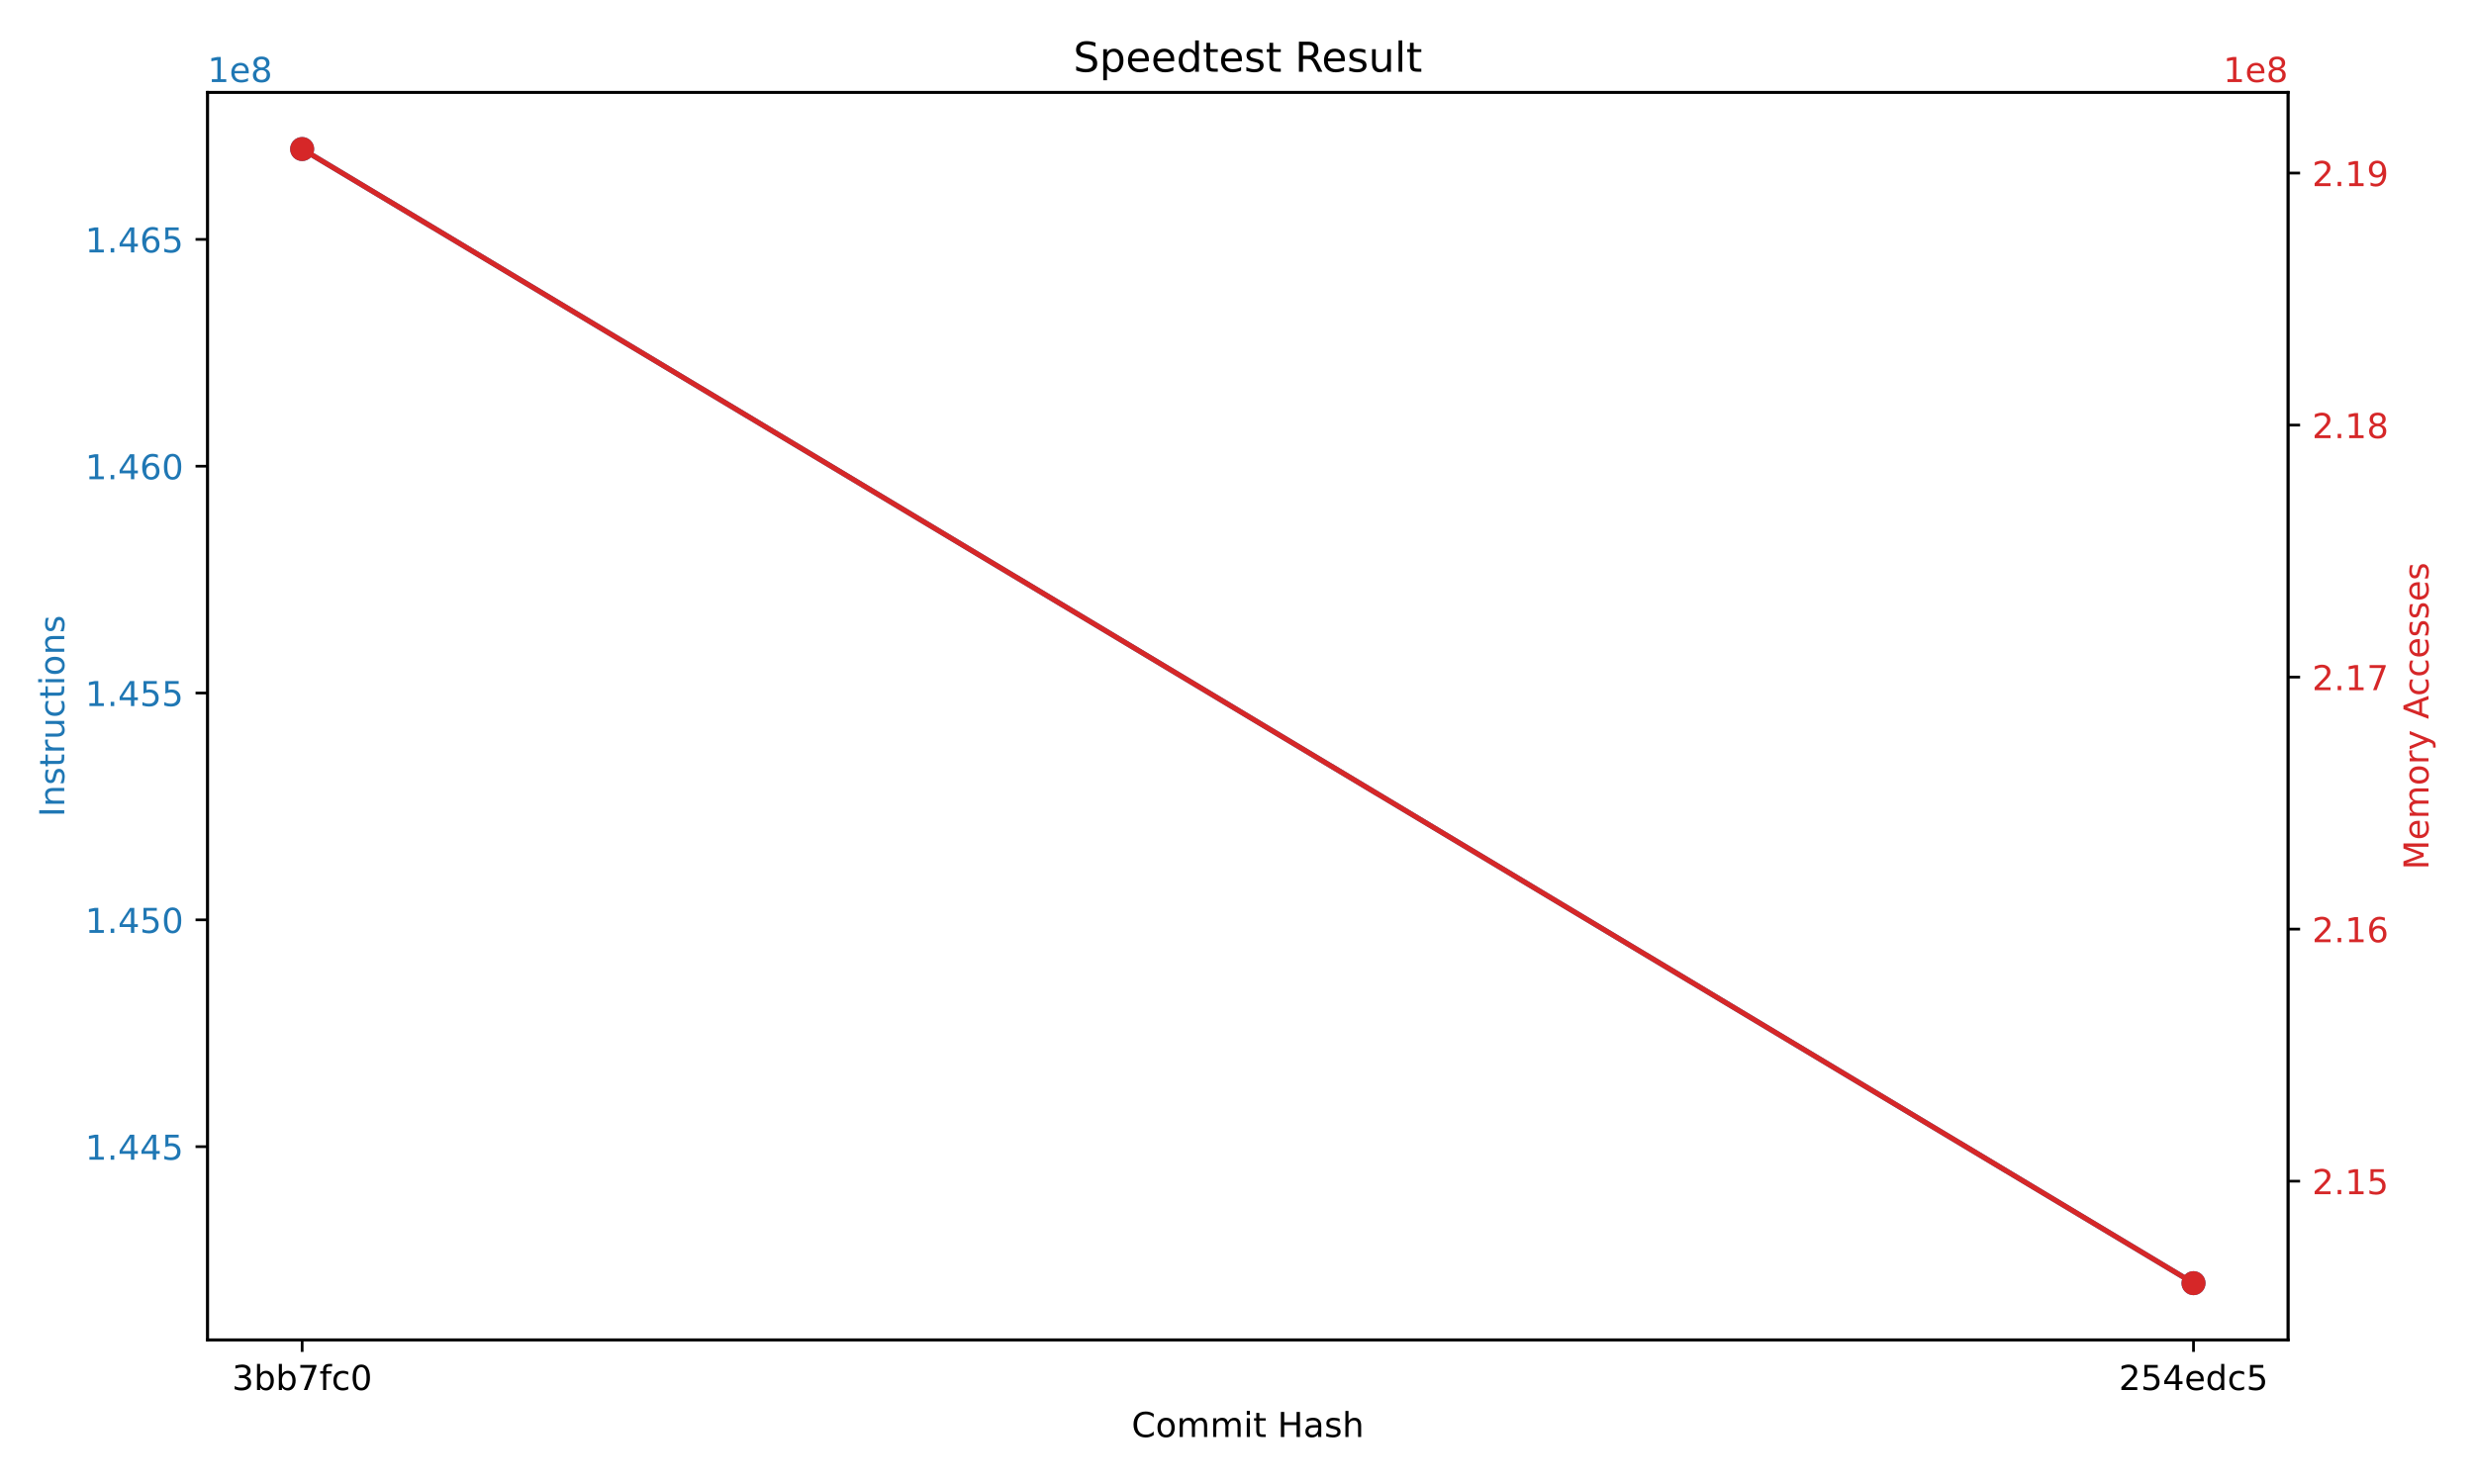
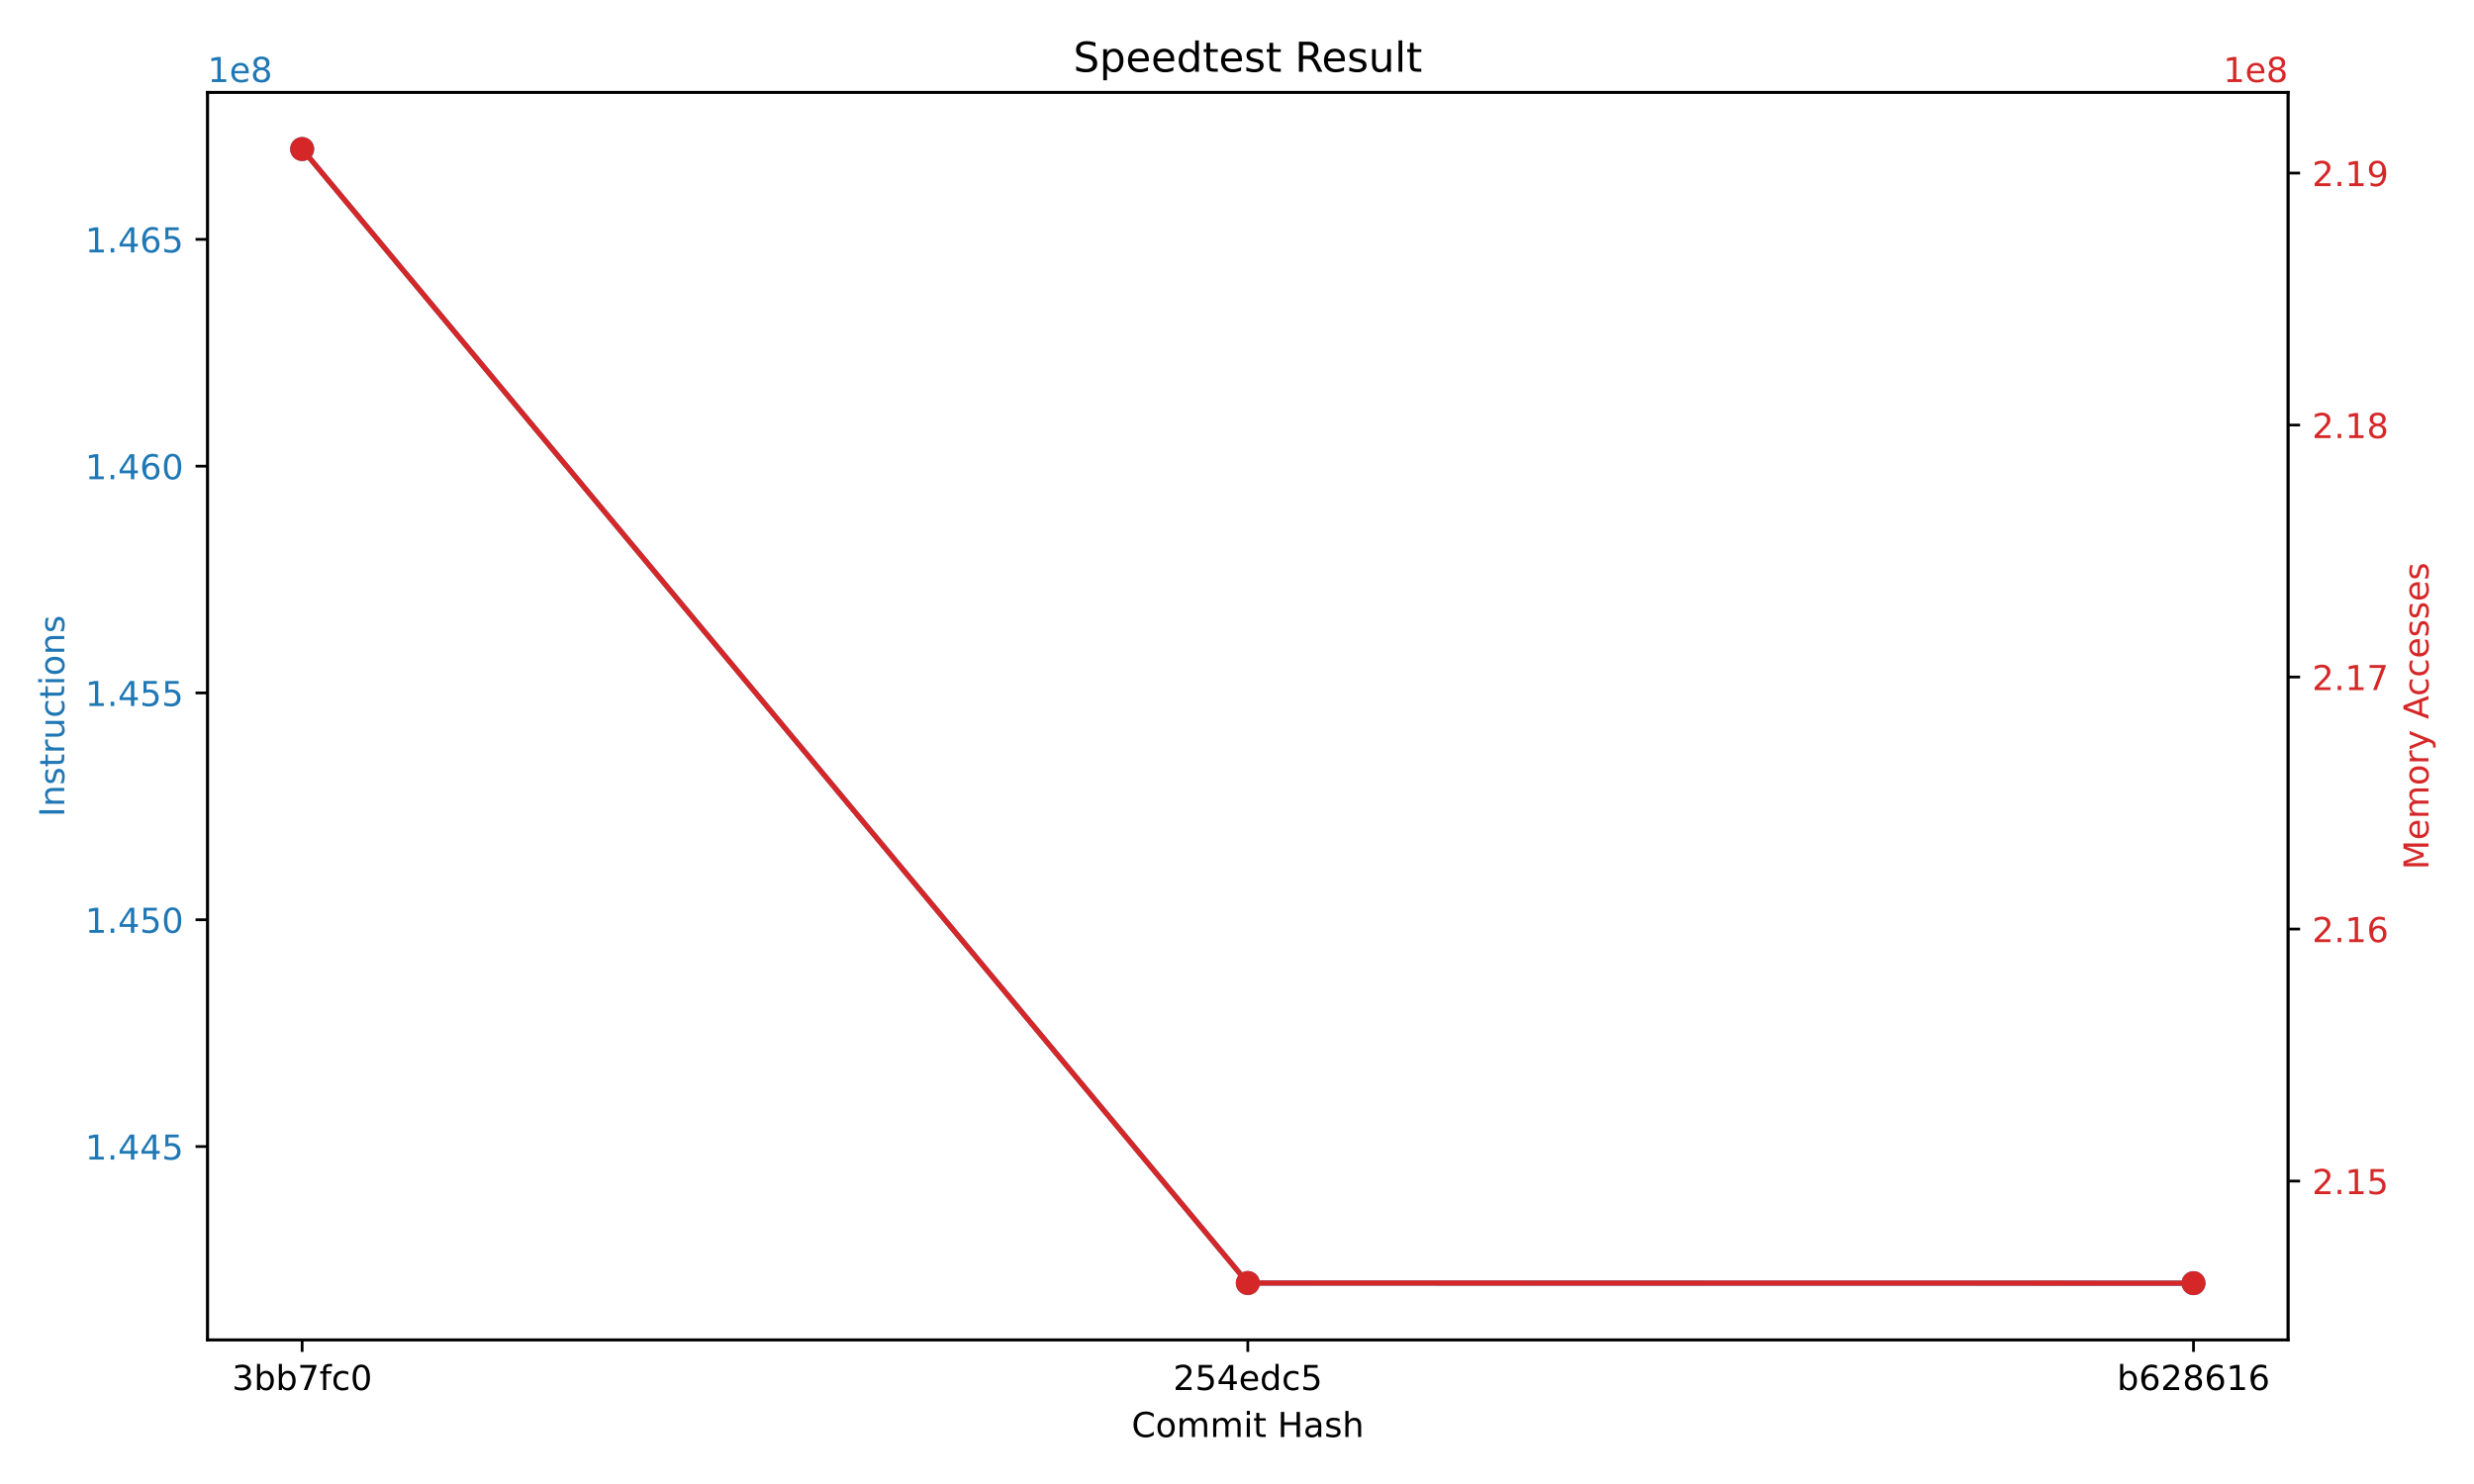
<svg xmlns="http://www.w3.org/2000/svg" xmlns:xlink="http://www.w3.org/1999/xlink" width="720pt" height="432pt" viewBox="0 0 720 432" version="1.1">
  <defs>
    <style type="text/css">*{stroke-linejoin: round; stroke-linecap: butt}</style>
  </defs>
  <g id="figure_1">
    <g id="patch_1">
      <path d="M 0 432  L 720 432  L 720 0  L 0 0  z " style="fill: #ffffff" />
    </g>
    <g id="axes_1">
      <g id="patch_2">
        <path d="M 60.41 390.04  L 665.89 390.04  L 665.89 26.88  L 60.41 26.88  z " style="fill: #ffffff" />
      </g>
      <g id="matplotlib.axis_1">
        <g id="xtick_1">
          <g id="line2d_1">
            <defs>
-               <path id="mea65776357" d="M 0 0  L 0 3.5  " style="stroke: #000000; stroke-width: 0.8" />
-             </defs>
-             <g>
-               <use xlink:href="#mea65776357" x="87.932" y="390.04" style="stroke: #000000; stroke-width: 0.8" />
+               <path id="m5b2754914c" d="M 0 0  L 0 3.5  " style="stroke: #000000; stroke-width: 0.8" />
+             </defs>
+             <g>
+               <use xlink:href="#m5b2754914c" x="87.932" y="390.04" style="stroke: #000000; stroke-width: 0.8" />
            </g>
          </g>
          <g id="text_1">
            <g transform="translate(67.53026 404.6384) scale(0.1 -0.1)">
              <defs>
                <path id="DejaVuSans-33" d="M 2597 2516  Q 3050 2419 3304 2112  Q 3559 1806 3559 1356  Q 3559 666 3084 287  Q 2609 -91 1734 -91  Q 1441 -91 1130 -33  Q 819 25 488 141  L 488 750  Q 750 597 1062 519  Q 1375 441 1716 441  Q 2309 441 2620 675  Q 2931 909 2931 1356  Q 2931 1769 2642 2001  Q 2353 2234 1838 2234  L 1294 2234  L 1294 2753  L 1863 2753  Q 2328 2753 2575 2939  Q 2822 3125 2822 3475  Q 2822 3834 2567 4026  Q 2313 4219 1838 4219  Q 1578 4219 1281 4162  Q 984 4106 628 3988  L 628 4550  Q 988 4650 1302 4700  Q 1616 4750 1894 4750  Q 2613 4750 3031 4423  Q 3450 4097 3450 3541  Q 3450 3153 3228 2886  Q 3006 2619 2597 2516  z " transform="scale(0.015625)" />
                <path id="DejaVuSans-62" d="M 3116 1747  Q 3116 2381 2855 2742  Q 2594 3103 2138 3103  Q 1681 3103 1420 2742  Q 1159 2381 1159 1747  Q 1159 1113 1420 752  Q 1681 391 2138 391  Q 2594 391 2855 752  Q 3116 1113 3116 1747  z M 1159 2969  Q 1341 3281 1617 3432  Q 1894 3584 2278 3584  Q 2916 3584 3314 3078  Q 3713 2572 3713 1747  Q 3713 922 3314 415  Q 2916 -91 2278 -91  Q 1894 -91 1617 61  Q 1341 213 1159 525  L 1159 0  L 581 0  L 581 4863  L 1159 4863  L 1159 2969  z " transform="scale(0.015625)" />
                <path id="DejaVuSans-37" d="M 525 4666  L 3525 4666  L 3525 4397  L 1831 0  L 1172 0  L 2766 4134  L 525 4134  L 525 4666  z " transform="scale(0.015625)" />
                <path id="DejaVuSans-66" d="M 2375 4863  L 2375 4384  L 1825 4384  Q 1516 4384 1395 4259  Q 1275 4134 1275 3809  L 1275 3500  L 2222 3500  L 2222 3053  L 1275 3053  L 1275 0  L 697 0  L 697 3053  L 147 3053  L 147 3500  L 697 3500  L 697 3744  Q 697 4328 969 4595  Q 1241 4863 1831 4863  L 2375 4863  z " transform="scale(0.015625)" />
                <path id="DejaVuSans-63" d="M 3122 3366  L 3122 2828  Q 2878 2963 2633 3030  Q 2388 3097 2138 3097  Q 1578 3097 1268 2742  Q 959 2388 959 1747  Q 959 1106 1268 751  Q 1578 397 2138 397  Q 2388 397 2633 464  Q 2878 531 3122 666  L 3122 134  Q 2881 22 2623 -34  Q 2366 -91 2075 -91  Q 1284 -91 818 406  Q 353 903 353 1747  Q 353 2603 823 3093  Q 1294 3584 2113 3584  Q 2378 3584 2631 3529  Q 2884 3475 3122 3366  z " transform="scale(0.015625)" />
                <path id="DejaVuSans-30" d="M 2034 4250  Q 1547 4250 1301 3770  Q 1056 3291 1056 2328  Q 1056 1369 1301 889  Q 1547 409 2034 409  Q 2525 409 2770 889  Q 3016 1369 3016 2328  Q 3016 3291 2770 3770  Q 2525 4250 2034 4250  z M 2034 4750  Q 2819 4750 3233 4129  Q 3647 3509 3647 2328  Q 3647 1150 3233 529  Q 2819 -91 2034 -91  Q 1250 -91 836 529  Q 422 1150 422 2328  Q 422 3509 836 4129  Q 1250 4750 2034 4750  z " transform="scale(0.015625)" />
              </defs>
              <use xlink:href="#DejaVuSans-33" />
              <use xlink:href="#DejaVuSans-62" x="63.623" />
              <use xlink:href="#DejaVuSans-62" x="127.1" />
              <use xlink:href="#DejaVuSans-37" x="190.576" />
              <use xlink:href="#DejaVuSans-66" x="254.199" />
              <use xlink:href="#DejaVuSans-63" x="289.404" />
              <use xlink:href="#DejaVuSans-30" x="344.385" />
            </g>
          </g>
        </g>
        <g id="xtick_2">
          <g id="line2d_2">
            <g>
-               <use xlink:href="#mea65776357" x="638.368" y="390.04" style="stroke: #000000; stroke-width: 0.8" />
+               <use xlink:href="#m5b2754914c" x="363.15" y="390.04" style="stroke: #000000; stroke-width: 0.8" />
            </g>
          </g>
          <g id="text_2">
-             <g transform="translate(616.6432 404.6384) scale(0.1 -0.1)">
+             <g transform="translate(341.425 404.6384) scale(0.1 -0.1)">
              <defs>
                <path id="DejaVuSans-32" d="M 1228 531  L 3431 531  L 3431 0  L 469 0  L 469 531  Q 828 903 1448 1529  Q 2069 2156 2228 2338  Q 2531 2678 2651 2914  Q 2772 3150 2772 3378  Q 2772 3750 2511 3984  Q 2250 4219 1831 4219  Q 1534 4219 1204 4116  Q 875 4013 500 3803  L 500 4441  Q 881 4594 1212 4672  Q 1544 4750 1819 4750  Q 2544 4750 2975 4387  Q 3406 4025 3406 3419  Q 3406 3131 3298 2873  Q 3191 2616 2906 2266  Q 2828 2175 2409 1742  Q 1991 1309 1228 531  z " transform="scale(0.015625)" />
                <path id="DejaVuSans-35" d="M 691 4666  L 3169 4666  L 3169 4134  L 1269 4134  L 1269 2991  Q 1406 3038 1543 3061  Q 1681 3084 1819 3084  Q 2600 3084 3056 2656  Q 3513 2228 3513 1497  Q 3513 744 3044 326  Q 2575 -91 1722 -91  Q 1428 -91 1123 -41  Q 819 9 494 109  L 494 744  Q 775 591 1075 516  Q 1375 441 1709 441  Q 2250 441 2565 725  Q 2881 1009 2881 1497  Q 2881 1984 2565 2268  Q 2250 2553 1709 2553  Q 1456 2553 1204 2497  Q 953 2441 691 2322  L 691 4666  z " transform="scale(0.015625)" />
                <path id="DejaVuSans-34" d="M 2419 4116  L 825 1625  L 2419 1625  L 2419 4116  z M 2253 4666  L 3047 4666  L 3047 1625  L 3713 1625  L 3713 1100  L 3047 1100  L 3047 0  L 2419 0  L 2419 1100  L 313 1100  L 313 1709  L 2253 4666  z " transform="scale(0.015625)" />
                <path id="DejaVuSans-65" d="M 3597 1894  L 3597 1613  L 953 1613  Q 991 1019 1311 708  Q 1631 397 2203 397  Q 2534 397 2845 478  Q 3156 559 3463 722  L 3463 178  Q 3153 47 2828 -22  Q 2503 -91 2169 -91  Q 1331 -91 842 396  Q 353 884 353 1716  Q 353 2575 817 3079  Q 1281 3584 2069 3584  Q 2775 3584 3186 3129  Q 3597 2675 3597 1894  z M 3022 2063  Q 3016 2534 2758 2815  Q 2500 3097 2075 3097  Q 1594 3097 1305 2825  Q 1016 2553 972 2059  L 3022 2063  z " transform="scale(0.015625)" />
                <path id="DejaVuSans-64" d="M 2906 2969  L 2906 4863  L 3481 4863  L 3481 0  L 2906 0  L 2906 525  Q 2725 213 2448 61  Q 2172 -91 1784 -91  Q 1150 -91 751 415  Q 353 922 353 1747  Q 353 2572 751 3078  Q 1150 3584 1784 3584  Q 2172 3584 2448 3432  Q 2725 3281 2906 2969  z M 947 1747  Q 947 1113 1208 752  Q 1469 391 1925 391  Q 2381 391 2643 752  Q 2906 1113 2906 1747  Q 2906 2381 2643 2742  Q 2381 3103 1925 3103  Q 1469 3103 1208 2742  Q 947 2381 947 1747  z " transform="scale(0.015625)" />
              </defs>
              <use xlink:href="#DejaVuSans-32" />
              <use xlink:href="#DejaVuSans-35" x="63.623" />
              <use xlink:href="#DejaVuSans-34" x="127.246" />
              <use xlink:href="#DejaVuSans-65" x="190.869" />
              <use xlink:href="#DejaVuSans-64" x="252.393" />
              <use xlink:href="#DejaVuSans-63" x="315.869" />
              <use xlink:href="#DejaVuSans-35" x="370.85" />
            </g>
          </g>
        </g>
-         <g id="text_3">
+         <g id="xtick_3">
+           <g id="line2d_3">
+             <g>
+               <use xlink:href="#m5b2754914c" x="638.368" y="390.04" style="stroke: #000000; stroke-width: 0.8" />
+             </g>
+           </g>
+           <g id="text_3">
+             <g transform="translate(616.1065 404.6384) scale(0.1 -0.1)">
+               <defs>
+                 <path id="DejaVuSans-36" d="M 2113 2584  Q 1688 2584 1439 2293  Q 1191 2003 1191 1497  Q 1191 994 1439 701  Q 1688 409 2113 409  Q 2538 409 2786 701  Q 3034 994 3034 1497  Q 3034 2003 2786 2293  Q 2538 2584 2113 2584  z M 3366 4563  L 3366 3988  Q 3128 4100 2886 4159  Q 2644 4219 2406 4219  Q 1781 4219 1451 3797  Q 1122 3375 1075 2522  Q 1259 2794 1537 2939  Q 1816 3084 2150 3084  Q 2853 3084 3261 2657  Q 3669 2231 3669 1497  Q 3669 778 3244 343  Q 2819 -91 2113 -91  Q 1303 -91 875 529  Q 447 1150 447 2328  Q 447 3434 972 4092  Q 1497 4750 2381 4750  Q 2619 4750 2861 4703  Q 3103 4656 3366 4563  z " transform="scale(0.015625)" />
+                 <path id="DejaVuSans-38" d="M 2034 2216  Q 1584 2216 1326 1975  Q 1069 1734 1069 1313  Q 1069 891 1326 650  Q 1584 409 2034 409  Q 2484 409 2743 651  Q 3003 894 3003 1313  Q 3003 1734 2745 1975  Q 2488 2216 2034 2216  z M 1403 2484  Q 997 2584 770 2862  Q 544 3141 544 3541  Q 544 4100 942 4425  Q 1341 4750 2034 4750  Q 2731 4750 3128 4425  Q 3525 4100 3525 3541  Q 3525 3141 3298 2862  Q 3072 2584 2669 2484  Q 3125 2378 3379 2068  Q 3634 1759 3634 1313  Q 3634 634 3220 271  Q 2806 -91 2034 -91  Q 1263 -91 848 271  Q 434 634 434 1313  Q 434 1759 690 2068  Q 947 2378 1403 2484  z M 1172 3481  Q 1172 3119 1398 2916  Q 1625 2713 2034 2713  Q 2441 2713 2670 2916  Q 2900 3119 2900 3481  Q 2900 3844 2670 4047  Q 2441 4250 2034 4250  Q 1625 4250 1398 4047  Q 1172 3844 1172 3481  z " transform="scale(0.015625)" />
+                 <path id="DejaVuSans-31" d="M 794 531  L 1825 531  L 1825 4091  L 703 3866  L 703 4441  L 1819 4666  L 2450 4666  L 2450 531  L 3481 531  L 3481 0  L 794 0  L 794 531  z " transform="scale(0.015625)" />
+               </defs>
+               <use xlink:href="#DejaVuSans-62" />
+               <use xlink:href="#DejaVuSans-36" x="63.477" />
+               <use xlink:href="#DejaVuSans-32" x="127.1" />
+               <use xlink:href="#DejaVuSans-38" x="190.723" />
+               <use xlink:href="#DejaVuSans-36" x="254.346" />
+               <use xlink:href="#DejaVuSans-31" x="317.969" />
+               <use xlink:href="#DejaVuSans-36" x="381.592" />
+             </g>
+           </g>
+         </g>
+         <g id="text_4">
          <g transform="translate(329.3227 418.3166) scale(0.1 -0.1)">
            <defs>
              <path id="DejaVuSans-43" d="M 4122 4306  L 4122 3641  Q 3803 3938 3442 4084  Q 3081 4231 2675 4231  Q 1875 4231 1450 3742  Q 1025 3253 1025 2328  Q 1025 1406 1450 917  Q 1875 428 2675 428  Q 3081 428 3442 575  Q 3803 722 4122 1019  L 4122 359  Q 3791 134 3420 21  Q 3050 -91 2638 -91  Q 1578 -91 968 557  Q 359 1206 359 2328  Q 359 3453 968 4101  Q 1578 4750 2638 4750  Q 3056 4750 3426 4639  Q 3797 4528 4122 4306  z " transform="scale(0.015625)" />
              <path id="DejaVuSans-6f" d="M 1959 3097  Q 1497 3097 1228 2736  Q 959 2375 959 1747  Q 959 1119 1226 758  Q 1494 397 1959 397  Q 2419 397 2687 759  Q 2956 1122 2956 1747  Q 2956 2369 2687 2733  Q 2419 3097 1959 3097  z M 1959 3584  Q 2709 3584 3137 3096  Q 3566 2609 3566 1747  Q 3566 888 3137 398  Q 2709 -91 1959 -91  Q 1206 -91 779 398  Q 353 888 353 1747  Q 353 2609 779 3096  Q 1206 3584 1959 3584  z " transform="scale(0.015625)" />
              <path id="DejaVuSans-6d" d="M 3328 2828  Q 3544 3216 3844 3400  Q 4144 3584 4550 3584  Q 5097 3584 5394 3201  Q 5691 2819 5691 2113  L 5691 0  L 5113 0  L 5113 2094  Q 5113 2597 4934 2840  Q 4756 3084 4391 3084  Q 3944 3084 3684 2787  Q 3425 2491 3425 1978  L 3425 0  L 2847 0  L 2847 2094  Q 2847 2600 2669 2842  Q 2491 3084 2119 3084  Q 1678 3084 1418 2786  Q 1159 2488 1159 1978  L 1159 0  L 581 0  L 581 3500  L 1159 3500  L 1159 2956  Q 1356 3278 1631 3431  Q 1906 3584 2284 3584  Q 2666 3584 2933 3390  Q 3200 3197 3328 2828  z " transform="scale(0.015625)" />
              <path id="DejaVuSans-69" d="M 603 3500  L 1178 3500  L 1178 0  L 603 0  L 603 3500  z M 603 4863  L 1178 4863  L 1178 4134  L 603 4134  L 603 4863  z " transform="scale(0.015625)" />
              <path id="DejaVuSans-74" d="M 1172 4494  L 1172 3500  L 2356 3500  L 2356 3053  L 1172 3053  L 1172 1153  Q 1172 725 1289 603  Q 1406 481 1766 481  L 2356 481  L 2356 0  L 1766 0  Q 1100 0 847 248  Q 594 497 594 1153  L 594 3053  L 172 3053  L 172 3500  L 594 3500  L 594 4494  L 1172 4494  z " transform="scale(0.015625)" />
              <path id="DejaVuSans-20" transform="scale(0.015625)" />
              <path id="DejaVuSans-48" d="M 628 4666  L 1259 4666  L 1259 2753  L 3553 2753  L 3553 4666  L 4184 4666  L 4184 0  L 3553 0  L 3553 2222  L 1259 2222  L 1259 0  L 628 0  L 628 4666  z " transform="scale(0.015625)" />
              <path id="DejaVuSans-61" d="M 2194 1759  Q 1497 1759 1228 1600  Q 959 1441 959 1056  Q 959 750 1161 570  Q 1363 391 1709 391  Q 2188 391 2477 730  Q 2766 1069 2766 1631  L 2766 1759  L 2194 1759  z M 3341 1997  L 3341 0  L 2766 0  L 2766 531  Q 2569 213 2275 61  Q 1981 -91 1556 -91  Q 1019 -91 701 211  Q 384 513 384 1019  Q 384 1609 779 1909  Q 1175 2209 1959 2209  L 2766 2209  L 2766 2266  Q 2766 2663 2505 2880  Q 2244 3097 1772 3097  Q 1472 3097 1187 3025  Q 903 2953 641 2809  L 641 3341  Q 956 3463 1253 3523  Q 1550 3584 1831 3584  Q 2591 3584 2966 3190  Q 3341 2797 3341 1997  z " transform="scale(0.015625)" />
              <path id="DejaVuSans-73" d="M 2834 3397  L 2834 2853  Q 2591 2978 2328 3040  Q 2066 3103 1784 3103  Q 1356 3103 1142 2972  Q 928 2841 928 2578  Q 928 2378 1081 2264  Q 1234 2150 1697 2047  L 1894 2003  Q 2506 1872 2764 1633  Q 3022 1394 3022 966  Q 3022 478 2636 193  Q 2250 -91 1575 -91  Q 1294 -91 989 -36  Q 684 19 347 128  L 347 722  Q 666 556 975 473  Q 1284 391 1588 391  Q 1994 391 2212 530  Q 2431 669 2431 922  Q 2431 1156 2273 1281  Q 2116 1406 1581 1522  L 1381 1569  Q 847 1681 609 1914  Q 372 2147 372 2553  Q 372 3047 722 3315  Q 1072 3584 1716 3584  Q 2034 3584 2315 3537  Q 2597 3491 2834 3397  z " transform="scale(0.015625)" />
              <path id="DejaVuSans-68" d="M 3513 2113  L 3513 0  L 2938 0  L 2938 2094  Q 2938 2591 2744 2837  Q 2550 3084 2163 3084  Q 1697 3084 1428 2787  Q 1159 2491 1159 1978  L 1159 0  L 581 0  L 581 4863  L 1159 4863  L 1159 2956  Q 1366 3272 1645 3428  Q 1925 3584 2291 3584  Q 2894 3584 3203 3211  Q 3513 2838 3513 2113  z " transform="scale(0.015625)" />
            </defs>
            <use xlink:href="#DejaVuSans-43" />
            <use xlink:href="#DejaVuSans-6f" x="69.824" />
            <use xlink:href="#DejaVuSans-6d" x="131.006" />
            <use xlink:href="#DejaVuSans-6d" x="228.418" />
            <use xlink:href="#DejaVuSans-69" x="325.83" />
            <use xlink:href="#DejaVuSans-74" x="353.613" />
            <use xlink:href="#DejaVuSans-20" x="392.822" />
            <use xlink:href="#DejaVuSans-48" x="424.609" />
            <use xlink:href="#DejaVuSans-61" x="499.805" />
            <use xlink:href="#DejaVuSans-73" x="561.084" />
            <use xlink:href="#DejaVuSans-68" x="613.184" />
          </g>
        </g>
      </g>
      <g id="matplotlib.axis_2">
        <g id="ytick_1">
-           <g id="line2d_3">
-             <defs>
-               <path id="ma548febe95" d="M 0 0  L -3.5 0  " style="stroke: #000000; stroke-width: 0.8" />
-             </defs>
-             <g>
-               <use xlink:href="#ma548febe95" x="60.41" y="333.803" style="stroke: #000000; stroke-width: 0.8" />
-             </g>
-           </g>
-           <g id="text_4">
-             <g style="fill: #1f77b4" transform="translate(24.78187 337.6022) scale(0.1 -0.1)">
+           <g id="line2d_4">
+             <defs>
+               <path id="mf22a84003d" d="M 0 0  L -3.5 0  " style="stroke: #000000; stroke-width: 0.8" />
+             </defs>
+             <g>
+               <use xlink:href="#mf22a84003d" x="60.41" y="333.763" style="stroke: #000000; stroke-width: 0.8" />
+             </g>
+           </g>
+           <g id="text_5">
+             <g style="fill: #1f77b4" transform="translate(24.78187 337.5618) scale(0.1 -0.1)">
              <defs>
-                 <path id="DejaVuSans-31" d="M 794 531  L 1825 531  L 1825 4091  L 703 3866  L 703 4441  L 1819 4666  L 2450 4666  L 2450 531  L 3481 531  L 3481 0  L 794 0  L 794 531  z " transform="scale(0.015625)" />
                <path id="DejaVuSans-2e" d="M 684 794  L 1344 794  L 1344 0  L 684 0  L 684 794  z " transform="scale(0.015625)" />
              </defs>
              <use xlink:href="#DejaVuSans-31" />
              <use xlink:href="#DejaVuSans-2e" x="63.623" />
              <use xlink:href="#DejaVuSans-34" x="95.41" />
              <use xlink:href="#DejaVuSans-34" x="159.033" />
              <use xlink:href="#DejaVuSans-35" x="222.656" />
            </g>
          </g>
        </g>
        <g id="ytick_2">
-           <g id="line2d_4">
-             <g>
-               <use xlink:href="#ma548febe95" x="60.41" y="267.774" style="stroke: #000000; stroke-width: 0.8" />
-             </g>
-           </g>
-           <g id="text_5">
-             <g style="fill: #1f77b4" transform="translate(24.78187 271.5728) scale(0.1 -0.1)">
+           <g id="line2d_5">
+             <g>
+               <use xlink:href="#mf22a84003d" x="60.41" y="267.742" style="stroke: #000000; stroke-width: 0.8" />
+             </g>
+           </g>
+           <g id="text_6">
+             <g style="fill: #1f77b4" transform="translate(24.78187 271.5416) scale(0.1 -0.1)">
              <use xlink:href="#DejaVuSans-31" />
              <use xlink:href="#DejaVuSans-2e" x="63.623" />
              <use xlink:href="#DejaVuSans-34" x="95.41" />
              <use xlink:href="#DejaVuSans-35" x="159.033" />
              <use xlink:href="#DejaVuSans-30" x="222.656" />
            </g>
          </g>
        </g>
        <g id="ytick_3">
-           <g id="line2d_5">
-             <g>
-               <use xlink:href="#ma548febe95" x="60.41" y="201.744" style="stroke: #000000; stroke-width: 0.8" />
-             </g>
-           </g>
-           <g id="text_6">
-             <g style="fill: #1f77b4" transform="translate(24.78187 205.5434) scale(0.1 -0.1)">
+           <g id="line2d_6">
+             <g>
+               <use xlink:href="#mf22a84003d" x="60.41" y="201.722" style="stroke: #000000; stroke-width: 0.8" />
+             </g>
+           </g>
+           <g id="text_7">
+             <g style="fill: #1f77b4" transform="translate(24.78187 205.5214) scale(0.1 -0.1)">
              <use xlink:href="#DejaVuSans-31" />
              <use xlink:href="#DejaVuSans-2e" x="63.623" />
              <use xlink:href="#DejaVuSans-34" x="95.41" />
              <use xlink:href="#DejaVuSans-35" x="159.033" />
              <use xlink:href="#DejaVuSans-35" x="222.656" />
            </g>
          </g>
        </g>
        <g id="ytick_4">
-           <g id="line2d_6">
-             <g>
-               <use xlink:href="#ma548febe95" x="60.41" y="135.715" style="stroke: #000000; stroke-width: 0.8" />
-             </g>
-           </g>
-           <g id="text_7">
-             <g style="fill: #1f77b4" transform="translate(24.78187 139.5141) scale(0.1 -0.1)">
-               <defs>
-                 <path id="DejaVuSans-36" d="M 2113 2584  Q 1688 2584 1439 2293  Q 1191 2003 1191 1497  Q 1191 994 1439 701  Q 1688 409 2113 409  Q 2538 409 2786 701  Q 3034 994 3034 1497  Q 3034 2003 2786 2293  Q 2538 2584 2113 2584  z M 3366 4563  L 3366 3988  Q 3128 4100 2886 4159  Q 2644 4219 2406 4219  Q 1781 4219 1451 3797  Q 1122 3375 1075 2522  Q 1259 2794 1537 2939  Q 1816 3084 2150 3084  Q 2853 3084 3261 2657  Q 3669 2231 3669 1497  Q 3669 778 3244 343  Q 2819 -91 2113 -91  Q 1303 -91 875 529  Q 447 1150 447 2328  Q 447 3434 972 4092  Q 1497 4750 2381 4750  Q 2619 4750 2861 4703  Q 3103 4656 3366 4563  z " transform="scale(0.015625)" />
-               </defs>
+           <g id="line2d_7">
+             <g>
+               <use xlink:href="#mf22a84003d" x="60.41" y="135.702" style="stroke: #000000; stroke-width: 0.8" />
+             </g>
+           </g>
+           <g id="text_8">
+             <g style="fill: #1f77b4" transform="translate(24.78187 139.5012) scale(0.1 -0.1)">
              <use xlink:href="#DejaVuSans-31" />
              <use xlink:href="#DejaVuSans-2e" x="63.623" />
              <use xlink:href="#DejaVuSans-34" x="95.41" />
              <use xlink:href="#DejaVuSans-36" x="159.033" />
              <use xlink:href="#DejaVuSans-30" x="222.656" />
            </g>
          </g>
        </g>
        <g id="ytick_5">
-           <g id="line2d_7">
-             <g>
-               <use xlink:href="#ma548febe95" x="60.41" y="69.685" style="stroke: #000000; stroke-width: 0.8" />
-             </g>
-           </g>
-           <g id="text_8">
-             <g style="fill: #1f77b4" transform="translate(24.78187 73.48467) scale(0.1 -0.1)">
+           <g id="line2d_8">
+             <g>
+               <use xlink:href="#mf22a84003d" x="60.41" y="69.682" style="stroke: #000000; stroke-width: 0.8" />
+             </g>
+           </g>
+           <g id="text_9">
+             <g style="fill: #1f77b4" transform="translate(24.78187 73.48101) scale(0.1 -0.1)">
              <use xlink:href="#DejaVuSans-31" />
              <use xlink:href="#DejaVuSans-2e" x="63.623" />
              <use xlink:href="#DejaVuSans-34" x="95.41" />
              <use xlink:href="#DejaVuSans-36" x="159.033" />
              <use xlink:href="#DejaVuSans-35" x="222.656" />
            </g>
          </g>
        </g>
-         <g id="text_9">
+         <g id="text_10">
          <g style="fill: #1f77b4" transform="translate(18.70219 237.8241) rotate(-90) scale(0.1 -0.1)">
            <defs>
              <path id="DejaVuSans-49" d="M 628 4666  L 1259 4666  L 1259 0  L 628 0  L 628 4666  z " transform="scale(0.015625)" />
              <path id="DejaVuSans-6e" d="M 3513 2113  L 3513 0  L 2938 0  L 2938 2094  Q 2938 2591 2744 2837  Q 2550 3084 2163 3084  Q 1697 3084 1428 2787  Q 1159 2491 1159 1978  L 1159 0  L 581 0  L 581 3500  L 1159 3500  L 1159 2956  Q 1366 3272 1645 3428  Q 1925 3584 2291 3584  Q 2894 3584 3203 3211  Q 3513 2838 3513 2113  z " transform="scale(0.015625)" />
              <path id="DejaVuSans-72" d="M 2631 2963  Q 2534 3019 2420 3045  Q 2306 3072 2169 3072  Q 1681 3072 1420 2755  Q 1159 2438 1159 1844  L 1159 0  L 581 0  L 581 3500  L 1159 3500  L 1159 2956  Q 1341 3275 1631 3429  Q 1922 3584 2338 3584  Q 2397 3584 2469 3576  Q 2541 3569 2628 3553  L 2631 2963  z " transform="scale(0.015625)" />
              <path id="DejaVuSans-75" d="M 544 1381  L 544 3500  L 1119 3500  L 1119 1403  Q 1119 906 1312 657  Q 1506 409 1894 409  Q 2359 409 2629 706  Q 2900 1003 2900 1516  L 2900 3500  L 3475 3500  L 3475 0  L 2900 0  L 2900 538  Q 2691 219 2414 64  Q 2138 -91 1772 -91  Q 1169 -91 856 284  Q 544 659 544 1381  z M 1991 3584  L 1991 3584  z " transform="scale(0.015625)" />
            </defs>
            <use xlink:href="#DejaVuSans-49" />
            <use xlink:href="#DejaVuSans-6e" x="29.492" />
            <use xlink:href="#DejaVuSans-73" x="92.871" />
            <use xlink:href="#DejaVuSans-74" x="144.971" />
            <use xlink:href="#DejaVuSans-72" x="184.18" />
            <use xlink:href="#DejaVuSans-75" x="225.293" />
            <use xlink:href="#DejaVuSans-63" x="288.672" />
            <use xlink:href="#DejaVuSans-74" x="343.652" />
            <use xlink:href="#DejaVuSans-69" x="382.861" />
            <use xlink:href="#DejaVuSans-6f" x="410.645" />
            <use xlink:href="#DejaVuSans-6e" x="471.826" />
            <use xlink:href="#DejaVuSans-73" x="535.205" />
          </g>
        </g>
-         <g id="text_10">
+         <g id="text_11">
          <g style="fill: #1f77b4" transform="translate(60.41 23.88) scale(0.1 -0.1)">
-             <defs>
-               <path id="DejaVuSans-38" d="M 2034 2216  Q 1584 2216 1326 1975  Q 1069 1734 1069 1313  Q 1069 891 1326 650  Q 1584 409 2034 409  Q 2484 409 2743 651  Q 3003 894 3003 1313  Q 3003 1734 2745 1975  Q 2488 2216 2034 2216  z M 1403 2484  Q 997 2584 770 2862  Q 544 3141 544 3541  Q 544 4100 942 4425  Q 1341 4750 2034 4750  Q 2731 4750 3128 4425  Q 3525 4100 3525 3541  Q 3525 3141 3298 2862  Q 3072 2584 2669 2484  Q 3125 2378 3379 2068  Q 3634 1759 3634 1313  Q 3634 634 3220 271  Q 2806 -91 2034 -91  Q 1263 -91 848 271  Q 434 634 434 1313  Q 434 1759 690 2068  Q 947 2378 1403 2484  z M 1172 3481  Q 1172 3119 1398 2916  Q 1625 2713 2034 2713  Q 2441 2713 2670 2916  Q 2900 3119 2900 3481  Q 2900 3844 2670 4047  Q 2441 4250 2034 4250  Q 1625 4250 1398 4047  Q 1172 3844 1172 3481  z " transform="scale(0.015625)" />
-             </defs>
            <use xlink:href="#DejaVuSans-31" />
            <use xlink:href="#DejaVuSans-65" x="63.623" />
            <use xlink:href="#DejaVuSans-38" x="125.146" />
          </g>
        </g>
      </g>
-       <g id="line2d_8">
-         <path d="M 87.932 43.387  L 638.368 373.533  " clip-path="url(#pe9f1e0f7b4)" style="fill: none; stroke: #1f77b4; stroke-width: 1.5; stroke-linecap: square" />
+       <g id="line2d_9">
+         <path d="M 87.932 43.387  L 363.15 373.487  L 638.368 373.533  " clip-path="url(#pba4c7f3698)" style="fill: none; stroke: #1f77b4; stroke-width: 1.5; stroke-linecap: square" />
        <defs>
-           <path id="mbde823f3b4" d="M 0 3  C 0.796 3 1.559 2.684 2.121 2.121  C 2.684 1.559 3 0.796 3 0  C 3 -0.796 2.684 -1.559 2.121 -2.121  C 1.559 -2.684 0.796 -3 0 -3  C -0.796 -3 -1.559 -2.684 -2.121 -2.121  C -2.684 -1.559 -3 -0.796 -3 0  C -3 0.796 -2.684 1.559 -2.121 2.121  C -1.559 2.684 -0.796 3 0 3  z " style="stroke: #1f77b4" />
+           <path id="m3174055d8b" d="M 0 3  C 0.796 3 1.559 2.684 2.121 2.121  C 2.684 1.559 3 0.796 3 0  C 3 -0.796 2.684 -1.559 2.121 -2.121  C 1.559 -2.684 0.796 -3 0 -3  C -0.796 -3 -1.559 -2.684 -2.121 -2.121  C -2.684 -1.559 -3 -0.796 -3 0  C -3 0.796 -2.684 1.559 -2.121 2.121  C -1.559 2.684 -0.796 3 0 3  z " style="stroke: #1f77b4" />
        </defs>
-         <g clip-path="url(#pe9f1e0f7b4)">
-           <use xlink:href="#mbde823f3b4" x="87.932" y="43.387" style="fill: #1f77b4; stroke: #1f77b4" />
-           <use xlink:href="#mbde823f3b4" x="638.368" y="373.533" style="fill: #1f77b4; stroke: #1f77b4" />
+         <g clip-path="url(#pba4c7f3698)">
+           <use xlink:href="#m3174055d8b" x="87.932" y="43.387" style="fill: #1f77b4; stroke: #1f77b4" />
+           <use xlink:href="#m3174055d8b" x="363.15" y="373.487" style="fill: #1f77b4; stroke: #1f77b4" />
+           <use xlink:href="#m3174055d8b" x="638.368" y="373.533" style="fill: #1f77b4; stroke: #1f77b4" />
        </g>
      </g>
      <g id="patch_3">
        <path d="M 60.41 390.04  L 60.41 26.88  " style="fill: none; stroke: #000000; stroke-width: 0.8; stroke-linejoin: miter; stroke-linecap: square" />
      </g>
      <g id="patch_4">
        <path d="M 665.89 390.04  L 665.89 26.88  " style="fill: none; stroke: #000000; stroke-width: 0.8; stroke-linejoin: miter; stroke-linecap: square" />
      </g>
      <g id="patch_5">
        <path d="M 60.41 390.04  L 665.89 390.04  " style="fill: none; stroke: #000000; stroke-width: 0.8; stroke-linejoin: miter; stroke-linecap: square" />
      </g>
      <g id="patch_6">
        <path d="M 60.41 26.88  L 665.89 26.88  " style="fill: none; stroke: #000000; stroke-width: 0.8; stroke-linejoin: miter; stroke-linecap: square" />
      </g>
    </g>
    <g id="axes_2">
      <g id="matplotlib.axis_3">
        <g id="ytick_6">
-           <g id="line2d_9">
-             <defs>
-               <path id="m378c3f72d9" d="M 0 0  L 3.5 0  " style="stroke: #000000; stroke-width: 0.8" />
-             </defs>
-             <g>
-               <use xlink:href="#m378c3f72d9" x="665.89" y="343.842" style="stroke: #000000; stroke-width: 0.8" />
-             </g>
-           </g>
-           <g id="text_11">
-             <g style="fill: #d62728" transform="translate(672.89 347.6413) scale(0.1 -0.1)">
+           <g id="line2d_10">
+             <defs>
+               <path id="m972d6aa48b" d="M 0 0  L 3.5 0  " style="stroke: #000000; stroke-width: 0.8" />
+             </defs>
+             <g>
+               <use xlink:href="#m972d6aa48b" x="665.89" y="343.812" style="stroke: #000000; stroke-width: 0.8" />
+             </g>
+           </g>
+           <g id="text_12">
+             <g style="fill: #d62728" transform="translate(672.89 347.611) scale(0.1 -0.1)">
              <use xlink:href="#DejaVuSans-32" />
              <use xlink:href="#DejaVuSans-2e" x="63.623" />
              <use xlink:href="#DejaVuSans-31" x="95.41" />
              <use xlink:href="#DejaVuSans-35" x="159.033" />
            </g>
          </g>
        </g>
        <g id="ytick_7">
-           <g id="line2d_10">
-             <g>
-               <use xlink:href="#m378c3f72d9" x="665.89" y="270.476" style="stroke: #000000; stroke-width: 0.8" />
-             </g>
-           </g>
-           <g id="text_12">
-             <g style="fill: #d62728" transform="translate(672.89 274.2749) scale(0.1 -0.1)">
+           <g id="line2d_11">
+             <g>
+               <use xlink:href="#m972d6aa48b" x="665.89" y="270.453" style="stroke: #000000; stroke-width: 0.8" />
+             </g>
+           </g>
+           <g id="text_13">
+             <g style="fill: #d62728" transform="translate(672.89 274.252) scale(0.1 -0.1)">
              <use xlink:href="#DejaVuSans-32" />
              <use xlink:href="#DejaVuSans-2e" x="63.623" />
              <use xlink:href="#DejaVuSans-31" x="95.41" />
              <use xlink:href="#DejaVuSans-36" x="159.033" />
            </g>
          </g>
        </g>
        <g id="ytick_8">
-           <g id="line2d_11">
-             <g>
-               <use xlink:href="#m378c3f72d9" x="665.89" y="197.109" style="stroke: #000000; stroke-width: 0.8" />
-             </g>
-           </g>
-           <g id="text_13">
-             <g style="fill: #d62728" transform="translate(672.89 200.9084) scale(0.1 -0.1)">
+           <g id="line2d_12">
+             <g>
+               <use xlink:href="#m972d6aa48b" x="665.89" y="197.094" style="stroke: #000000; stroke-width: 0.8" />
+             </g>
+           </g>
+           <g id="text_14">
+             <g style="fill: #d62728" transform="translate(672.89 200.8929) scale(0.1 -0.1)">
              <use xlink:href="#DejaVuSans-32" />
              <use xlink:href="#DejaVuSans-2e" x="63.623" />
              <use xlink:href="#DejaVuSans-31" x="95.41" />
              <use xlink:href="#DejaVuSans-37" x="159.033" />
            </g>
          </g>
        </g>
        <g id="ytick_9">
-           <g id="line2d_12">
-             <g>
-               <use xlink:href="#m378c3f72d9" x="665.89" y="123.743" style="stroke: #000000; stroke-width: 0.8" />
-             </g>
-           </g>
-           <g id="text_14">
-             <g style="fill: #d62728" transform="translate(672.89 127.542) scale(0.1 -0.1)">
+           <g id="line2d_13">
+             <g>
+               <use xlink:href="#m972d6aa48b" x="665.89" y="123.735" style="stroke: #000000; stroke-width: 0.8" />
+             </g>
+           </g>
+           <g id="text_15">
+             <g style="fill: #d62728" transform="translate(672.89 127.5339) scale(0.1 -0.1)">
              <use xlink:href="#DejaVuSans-32" />
              <use xlink:href="#DejaVuSans-2e" x="63.623" />
              <use xlink:href="#DejaVuSans-31" x="95.41" />
              <use xlink:href="#DejaVuSans-38" x="159.033" />
            </g>
          </g>
        </g>
        <g id="ytick_10">
-           <g id="line2d_13">
-             <g>
-               <use xlink:href="#m378c3f72d9" x="665.89" y="50.376" style="stroke: #000000; stroke-width: 0.8" />
-             </g>
-           </g>
-           <g id="text_15">
-             <g style="fill: #d62728" transform="translate(672.89 54.1756) scale(0.1 -0.1)">
+           <g id="line2d_14">
+             <g>
+               <use xlink:href="#m972d6aa48b" x="665.89" y="50.376" style="stroke: #000000; stroke-width: 0.8" />
+             </g>
+           </g>
+           <g id="text_16">
+             <g style="fill: #d62728" transform="translate(672.89 54.17489) scale(0.1 -0.1)">
              <defs>
                <path id="DejaVuSans-39" d="M 703 97  L 703 672  Q 941 559 1184 500  Q 1428 441 1663 441  Q 2288 441 2617 861  Q 2947 1281 2994 2138  Q 2813 1869 2534 1725  Q 2256 1581 1919 1581  Q 1219 1581 811 2004  Q 403 2428 403 3163  Q 403 3881 828 4315  Q 1253 4750 1959 4750  Q 2769 4750 3195 4129  Q 3622 3509 3622 2328  Q 3622 1225 3098 567  Q 2575 -91 1691 -91  Q 1453 -91 1209 -44  Q 966 3 703 97  z M 1959 2075  Q 2384 2075 2632 2365  Q 2881 2656 2881 3163  Q 2881 3666 2632 3958  Q 2384 4250 1959 4250  Q 1534 4250 1286 3958  Q 1038 3666 1038 3163  Q 1038 2656 1286 2365  Q 1534 2075 1959 2075  z " transform="scale(0.015625)" />
              </defs>
              <use xlink:href="#DejaVuSans-32" />
              <use xlink:href="#DejaVuSans-2e" x="63.623" />
              <use xlink:href="#DejaVuSans-31" x="95.41" />
              <use xlink:href="#DejaVuSans-39" x="159.033" />
            </g>
          </g>
        </g>
-         <g id="text_16">
+         <g id="text_17">
          <g style="fill: #d62728" transform="translate(706.7541 253.1827) rotate(-90) scale(0.1 -0.1)">
            <defs>
              <path id="DejaVuSans-4d" d="M 628 4666  L 1569 4666  L 2759 1491  L 3956 4666  L 4897 4666  L 4897 0  L 4281 0  L 4281 4097  L 3078 897  L 2444 897  L 1241 4097  L 1241 0  L 628 0  L 628 4666  z " transform="scale(0.015625)" />
              <path id="DejaVuSans-79" d="M 2059 -325  Q 1816 -950 1584 -1140  Q 1353 -1331 966 -1331  L 506 -1331  L 506 -850  L 844 -850  Q 1081 -850 1212 -737  Q 1344 -625 1503 -206  L 1606 56  L 191 3500  L 800 3500  L 1894 763  L 2988 3500  L 3597 3500  L 2059 -325  z " transform="scale(0.015625)" />
              <path id="DejaVuSans-41" d="M 2188 4044  L 1331 1722  L 3047 1722  L 2188 4044  z M 1831 4666  L 2547 4666  L 4325 0  L 3669 0  L 3244 1197  L 1141 1197  L 716 0  L 50 0  L 1831 4666  z " transform="scale(0.015625)" />
            </defs>
            <use xlink:href="#DejaVuSans-4d" />
            <use xlink:href="#DejaVuSans-65" x="86.279" />
            <use xlink:href="#DejaVuSans-6d" x="147.803" />
            <use xlink:href="#DejaVuSans-6f" x="245.215" />
            <use xlink:href="#DejaVuSans-72" x="306.396" />
            <use xlink:href="#DejaVuSans-79" x="347.51" />
            <use xlink:href="#DejaVuSans-20" x="406.689" />
            <use xlink:href="#DejaVuSans-41" x="438.477" />
            <use xlink:href="#DejaVuSans-63" x="505.135" />
            <use xlink:href="#DejaVuSans-63" x="560.115" />
            <use xlink:href="#DejaVuSans-65" x="615.096" />
            <use xlink:href="#DejaVuSans-73" x="676.619" />
            <use xlink:href="#DejaVuSans-73" x="728.719" />
            <use xlink:href="#DejaVuSans-65" x="780.818" />
            <use xlink:href="#DejaVuSans-73" x="842.342" />
          </g>
        </g>
-         <g id="text_17">
+         <g id="text_18">
          <g style="fill: #d62728" transform="translate(647.0119 23.88) scale(0.1 -0.1)">
            <use xlink:href="#DejaVuSans-31" />
            <use xlink:href="#DejaVuSans-65" x="63.623" />
            <use xlink:href="#DejaVuSans-38" x="125.146" />
          </g>
        </g>
      </g>
-       <g id="line2d_14">
-         <path d="M 87.932 43.387  L 638.368 373.533  " clip-path="url(#pe9f1e0f7b4)" style="fill: none; stroke: #d62728; stroke-width: 1.5; stroke-linecap: square" />
+       <g id="line2d_15">
+         <path d="M 87.932 43.387  L 363.15 373.499  L 638.368 373.533  " clip-path="url(#pba4c7f3698)" style="fill: none; stroke: #d62728; stroke-width: 1.5; stroke-linecap: square" />
        <defs>
-           <path id="ma8532892c8" d="M 0 3  C 0.796 3 1.559 2.684 2.121 2.121  C 2.684 1.559 3 0.796 3 0  C 3 -0.796 2.684 -1.559 2.121 -2.121  C 1.559 -2.684 0.796 -3 0 -3  C -0.796 -3 -1.559 -2.684 -2.121 -2.121  C -2.684 -1.559 -3 -0.796 -3 0  C -3 0.796 -2.684 1.559 -2.121 2.121  C -1.559 2.684 -0.796 3 0 3  z " style="stroke: #d62728" />
+           <path id="mb376062517" d="M 0 3  C 0.796 3 1.559 2.684 2.121 2.121  C 2.684 1.559 3 0.796 3 0  C 3 -0.796 2.684 -1.559 2.121 -2.121  C 1.559 -2.684 0.796 -3 0 -3  C -0.796 -3 -1.559 -2.684 -2.121 -2.121  C -2.684 -1.559 -3 -0.796 -3 0  C -3 0.796 -2.684 1.559 -2.121 2.121  C -1.559 2.684 -0.796 3 0 3  z " style="stroke: #d62728" />
        </defs>
-         <g clip-path="url(#pe9f1e0f7b4)">
-           <use xlink:href="#ma8532892c8" x="87.932" y="43.387" style="fill: #d62728; stroke: #d62728" />
-           <use xlink:href="#ma8532892c8" x="638.368" y="373.533" style="fill: #d62728; stroke: #d62728" />
+         <g clip-path="url(#pba4c7f3698)">
+           <use xlink:href="#mb376062517" x="87.932" y="43.387" style="fill: #d62728; stroke: #d62728" />
+           <use xlink:href="#mb376062517" x="363.15" y="373.499" style="fill: #d62728; stroke: #d62728" />
+           <use xlink:href="#mb376062517" x="638.368" y="373.533" style="fill: #d62728; stroke: #d62728" />
        </g>
      </g>
      <g id="patch_7">
        <path d="M 60.41 390.04  L 60.41 26.88  " style="fill: none; stroke: #000000; stroke-width: 0.8; stroke-linejoin: miter; stroke-linecap: square" />
      </g>
      <g id="patch_8">
        <path d="M 665.89 390.04  L 665.89 26.88  " style="fill: none; stroke: #000000; stroke-width: 0.8; stroke-linejoin: miter; stroke-linecap: square" />
      </g>
      <g id="patch_9">
        <path d="M 60.41 390.04  L 665.89 390.04  " style="fill: none; stroke: #000000; stroke-width: 0.8; stroke-linejoin: miter; stroke-linecap: square" />
      </g>
      <g id="patch_10">
        <path d="M 60.41 26.88  L 665.89 26.88  " style="fill: none; stroke: #000000; stroke-width: 0.8; stroke-linejoin: miter; stroke-linecap: square" />
      </g>
-       <g id="text_18">
+       <g id="text_19">
        <g transform="translate(312.3722 20.88) scale(0.12 -0.12)">
          <defs>
            <path id="DejaVuSans-53" d="M 3425 4513  L 3425 3897  Q 3066 4069 2747 4153  Q 2428 4238 2131 4238  Q 1616 4238 1336 4038  Q 1056 3838 1056 3469  Q 1056 3159 1242 3001  Q 1428 2844 1947 2747  L 2328 2669  Q 3034 2534 3370 2195  Q 3706 1856 3706 1288  Q 3706 609 3251 259  Q 2797 -91 1919 -91  Q 1588 -91 1214 -16  Q 841 59 441 206  L 441 856  Q 825 641 1194 531  Q 1563 422 1919 422  Q 2459 422 2753 634  Q 3047 847 3047 1241  Q 3047 1584 2836 1778  Q 2625 1972 2144 2069  L 1759 2144  Q 1053 2284 737 2584  Q 422 2884 422 3419  Q 422 4038 858 4394  Q 1294 4750 2059 4750  Q 2388 4750 2728 4690  Q 3069 4631 3425 4513  z " transform="scale(0.015625)" />
            <path id="DejaVuSans-70" d="M 1159 525  L 1159 -1331  L 581 -1331  L 581 3500  L 1159 3500  L 1159 2969  Q 1341 3281 1617 3432  Q 1894 3584 2278 3584  Q 2916 3584 3314 3078  Q 3713 2572 3713 1747  Q 3713 922 3314 415  Q 2916 -91 2278 -91  Q 1894 -91 1617 61  Q 1341 213 1159 525  z M 3116 1747  Q 3116 2381 2855 2742  Q 2594 3103 2138 3103  Q 1681 3103 1420 2742  Q 1159 2381 1159 1747  Q 1159 1113 1420 752  Q 1681 391 2138 391  Q 2594 391 2855 752  Q 3116 1113 3116 1747  z " transform="scale(0.015625)" />
            <path id="DejaVuSans-52" d="M 2841 2188  Q 3044 2119 3236 1894  Q 3428 1669 3622 1275  L 4263 0  L 3584 0  L 2988 1197  Q 2756 1666 2539 1819  Q 2322 1972 1947 1972  L 1259 1972  L 1259 0  L 628 0  L 628 4666  L 2053 4666  Q 2853 4666 3247 4331  Q 3641 3997 3641 3322  Q 3641 2881 3436 2590  Q 3231 2300 2841 2188  z M 1259 4147  L 1259 2491  L 2053 2491  Q 2509 2491 2742 2702  Q 2975 2913 2975 3322  Q 2975 3731 2742 3939  Q 2509 4147 2053 4147  L 1259 4147  z " transform="scale(0.015625)" />
            <path id="DejaVuSans-6c" d="M 603 4863  L 1178 4863  L 1178 0  L 603 0  L 603 4863  z " transform="scale(0.015625)" />
          </defs>
          <use xlink:href="#DejaVuSans-53" />
          <use xlink:href="#DejaVuSans-70" x="63.477" />
          <use xlink:href="#DejaVuSans-65" x="126.953" />
          <use xlink:href="#DejaVuSans-65" x="188.477" />
          <use xlink:href="#DejaVuSans-64" x="250" />
          <use xlink:href="#DejaVuSans-74" x="313.477" />
          <use xlink:href="#DejaVuSans-65" x="352.686" />
          <use xlink:href="#DejaVuSans-73" x="414.209" />
          <use xlink:href="#DejaVuSans-74" x="466.309" />
          <use xlink:href="#DejaVuSans-20" x="505.518" />
          <use xlink:href="#DejaVuSans-52" x="537.305" />
          <use xlink:href="#DejaVuSans-65" x="602.287" />
          <use xlink:href="#DejaVuSans-73" x="663.811" />
          <use xlink:href="#DejaVuSans-75" x="715.91" />
          <use xlink:href="#DejaVuSans-6c" x="779.289" />
          <use xlink:href="#DejaVuSans-74" x="807.072" />
        </g>
      </g>
    </g>
  </g>
  <defs>
-     <clipPath id="pe9f1e0f7b4">
+     <clipPath id="pba4c7f3698">
      <rect x="60.41" y="26.88" width="605.48" height="363.16" />
    </clipPath>
  </defs>
</svg>
